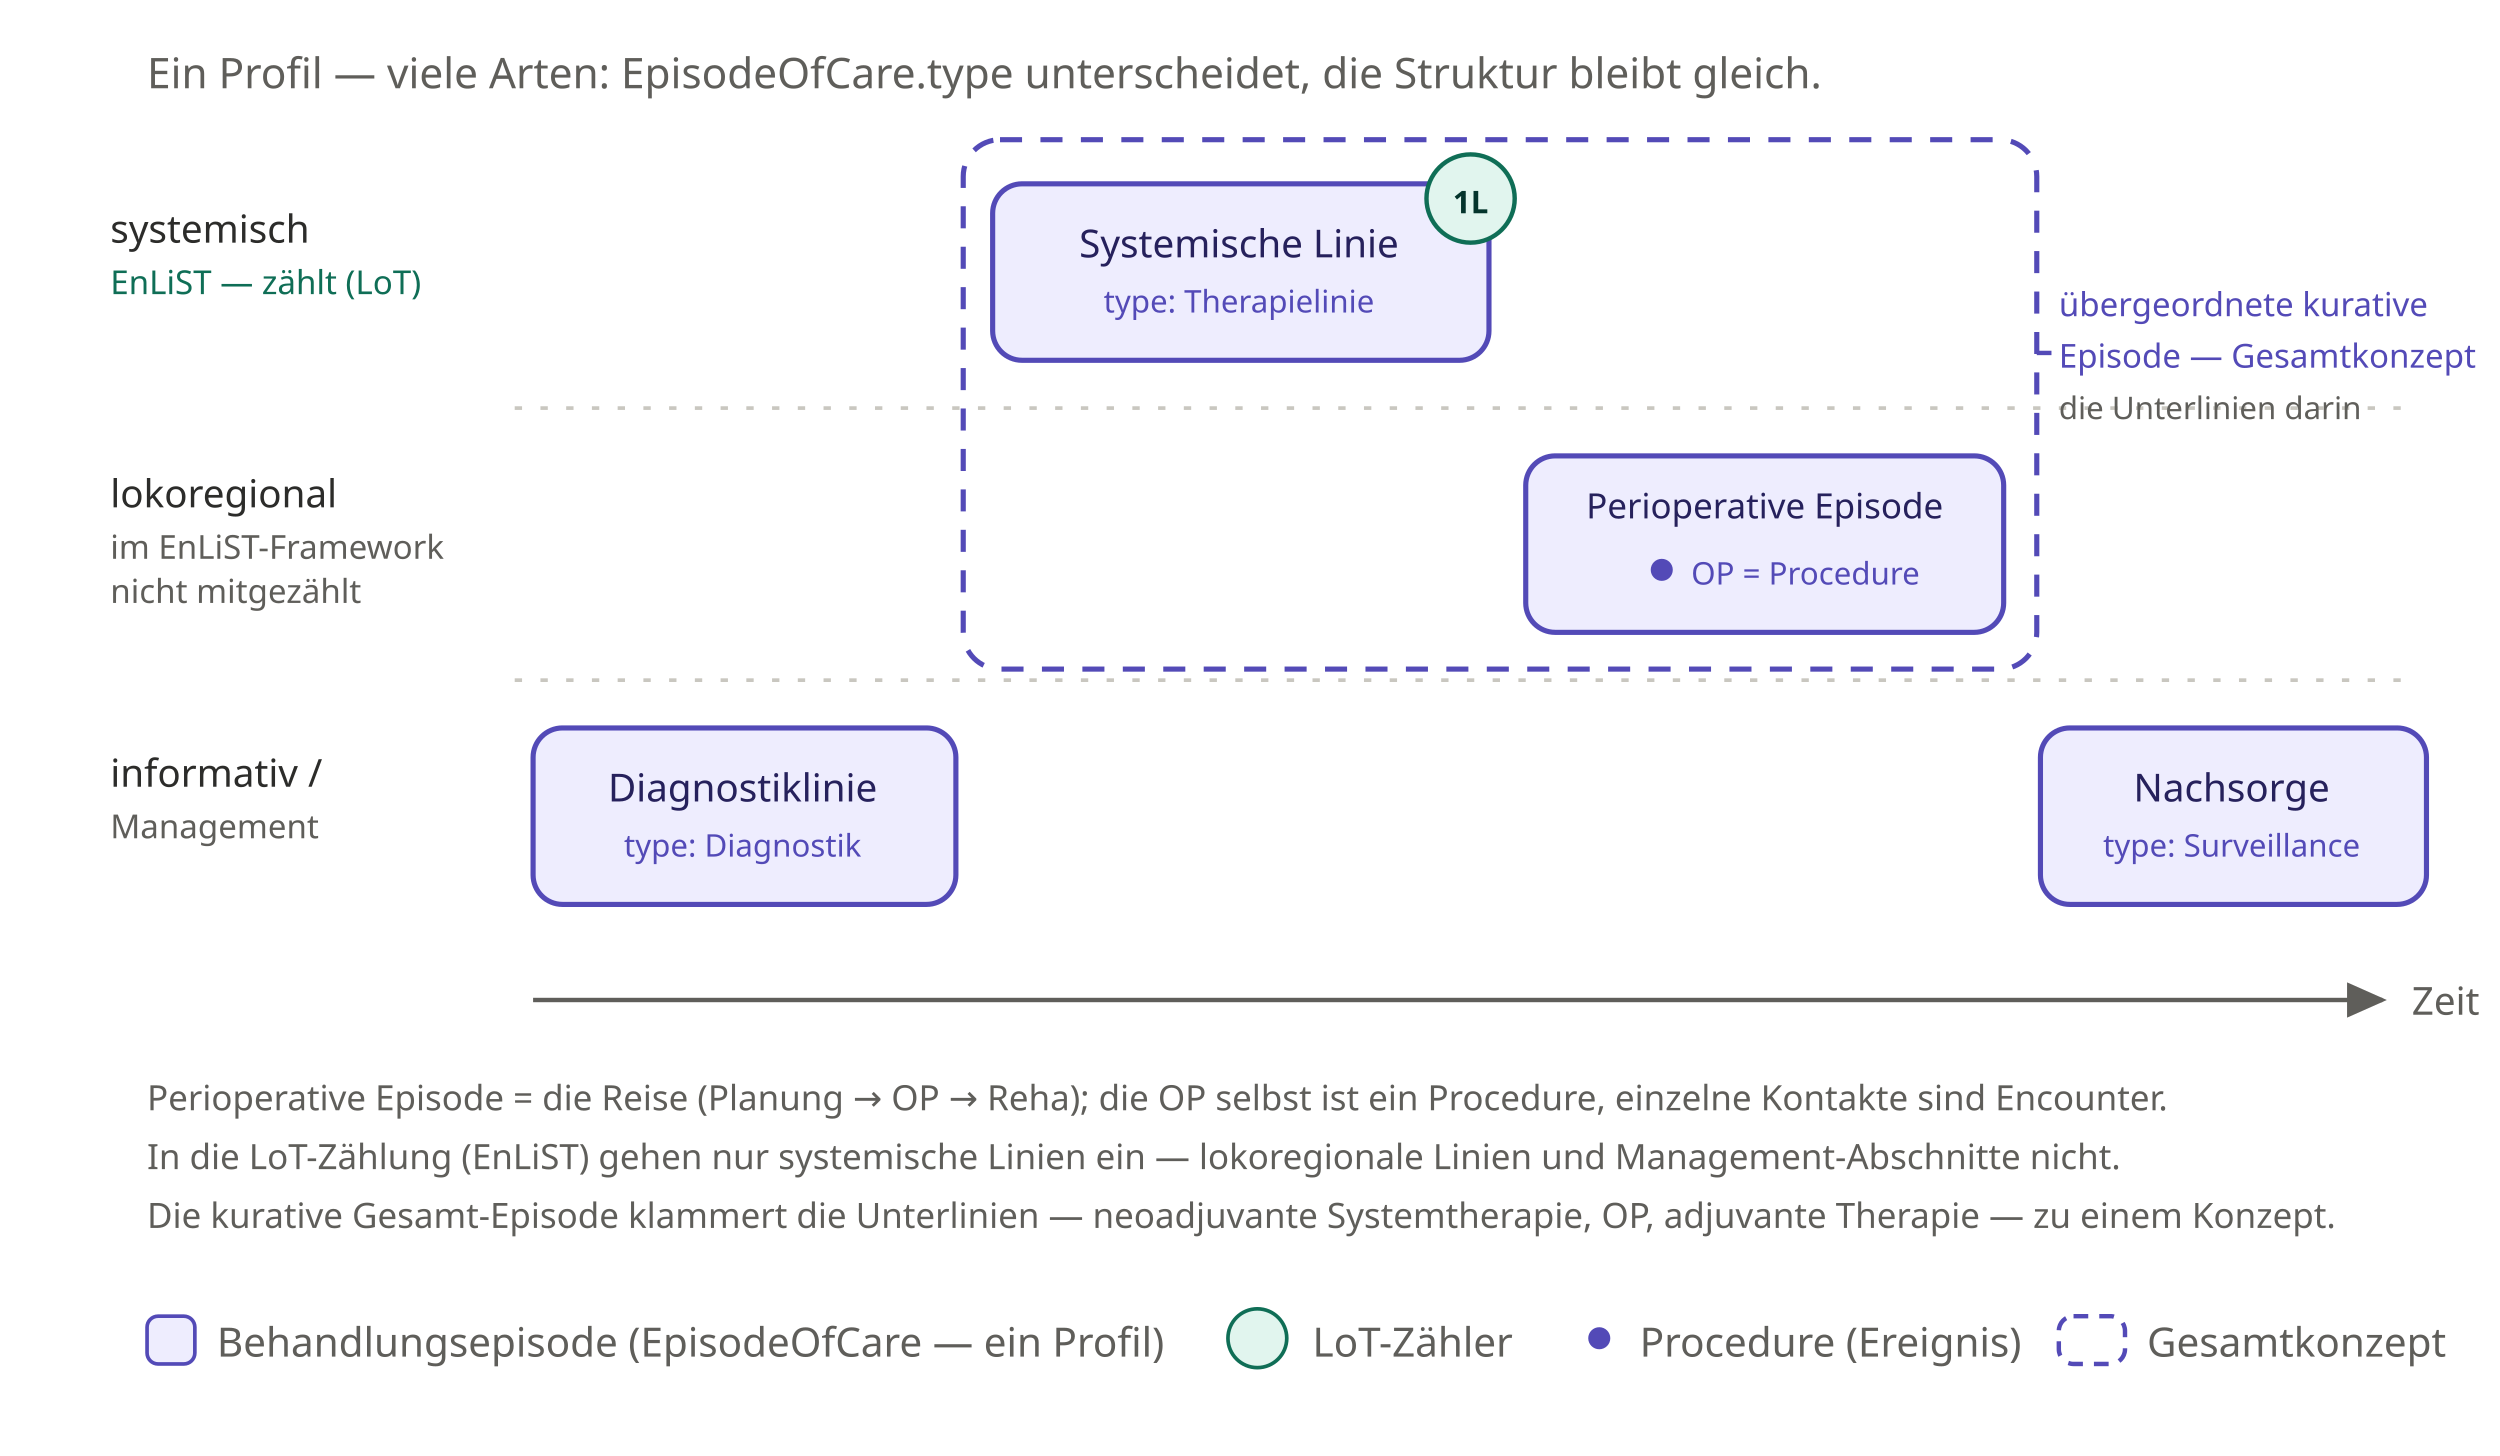
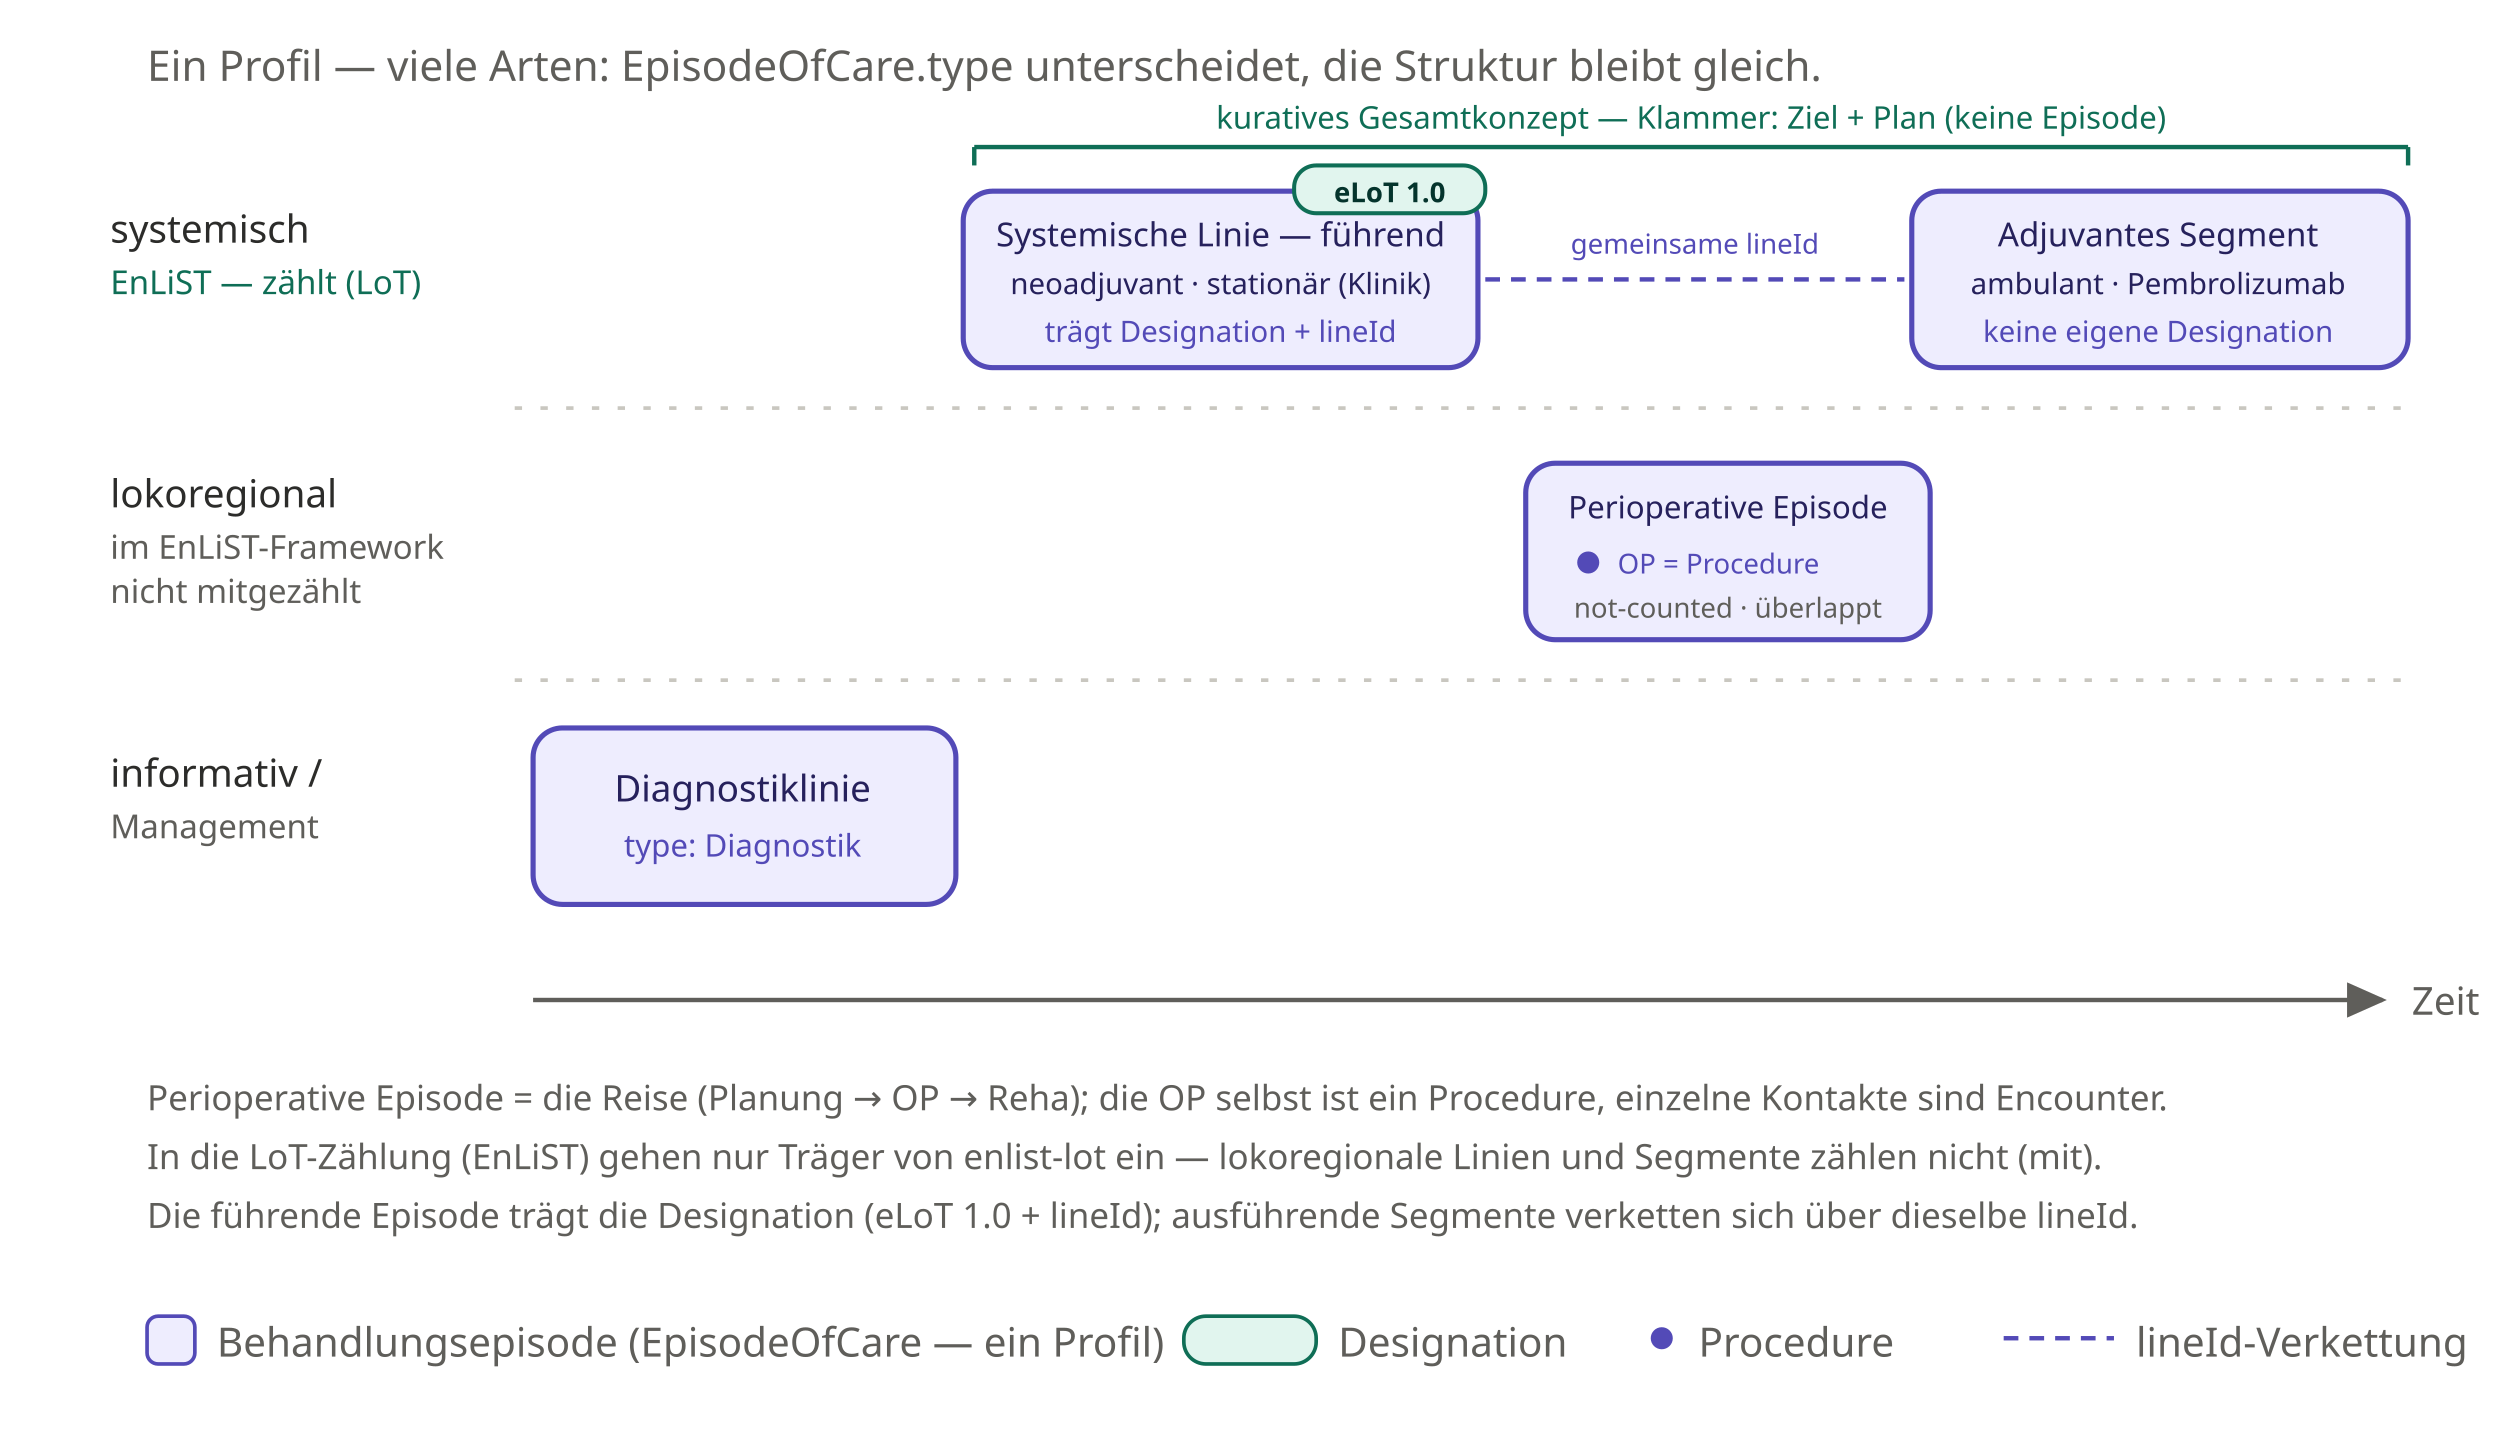
<svg xmlns="http://www.w3.org/2000/svg" width="100%" viewBox="0 0 680 396" role="img" font-family="'Aptos','Segoe UI',system-ui,sans-serif">
  <defs>
    <marker id="argr" markerWidth="10" markerHeight="10" refX="8" refY="4" orient="auto">
      <path d="M0,0 L9,4 L0,8 z" fill="#5F5E5A" />
    </marker>
  </defs>
-   <text x="40" y="24" font-size="11.5" font-weight="500" fill="#5F5E5A">Ein Profil — viele Arten: EpisodeOfCare.type unterscheidet, die Struktur bleibt gleich.</text>
+   <text x="40" y="22" font-size="11.5" font-weight="500" fill="#5F5E5A">Ein Profil — viele Arten: EpisodeOfCare.type unterscheidet, die Struktur bleibt gleich.</text>
+   <line x1="265" y1="40" x2="655" y2="40" stroke="#0F6E56" stroke-width="1.2" />
+   <line x1="265" y1="40" x2="265" y2="45" stroke="#0F6E56" stroke-width="1.2" />
+   <line x1="655" y1="40" x2="655" y2="45" stroke="#0F6E56" stroke-width="1.2" />
+   <text x="460" y="35" text-anchor="middle" font-size="8.5" fill="#0F6E56">kuratives Gesamtkonzept — Klammer: Ziel + Plan (keine Episode)</text>
  <text x="30" y="66" font-size="10.5" font-weight="500" fill="#2C2C2A">systemisch</text>
  <text x="30" y="80" font-size="9" fill="#0F6E56">EnLiST — zählt (LoT)</text>
  <text x="30" y="138" font-size="10.5" font-weight="500" fill="#2C2C2A">lokoregional</text>
  <text x="30" y="152" font-size="9" fill="#5F5E5A">im EnLiST-Framework</text>
  <text x="30" y="164" font-size="9" fill="#5F5E5A">nicht mitgezählt</text>
  <text x="30" y="214" font-size="10.5" font-weight="500" fill="#2C2C2A">informativ /</text>
  <text x="30" y="228" font-size="9" fill="#5F5E5A">Management</text>
  <line x1="140" y1="111" x2="655" y2="111" stroke="#C9C7C0" stroke-width="1" stroke-dasharray="2,5" />
  <line x1="140" y1="185" x2="655" y2="185" stroke="#C9C7C0" stroke-width="1" stroke-dasharray="2,5" />
-   <rect x="262" y="38" width="292" height="144" rx="10" fill="none" stroke="#534AB7" stroke-width="1.4" stroke-dasharray="6,5" />
-   <line x1="554" y1="96" x2="558" y2="96" stroke="#534AB7" stroke-width="1.2" stroke-dasharray="4,3" />
-   <text x="560" y="86" font-size="9" font-weight="500" fill="#534AB7">übergeordnete kurative</text>
-   <text x="560" y="100" font-size="9" font-weight="500" fill="#534AB7">Episode — Gesamtkonzept</text>
-   <text x="560" y="114" font-size="8.5" fill="#5F5E5A">die Unterlinien darin</text>
+   <line x1="404" y1="76" x2="518" y2="76" stroke="#534AB7" stroke-width="1.2" stroke-dasharray="4,3" />
+   <text x="461" y="69" text-anchor="middle" font-size="7.5" fill="#534AB7">gemeinsame lineId</text>
+   <g>
+     <rect x="262" y="52" width="140" height="48" rx="8" fill="#EEEDFE" stroke="#534AB7" stroke-width="1.4" />
+     <text x="332" y="67" text-anchor="middle" font-size="9" font-weight="500" fill="#26215C">Systemische Linie — führend</text>
+     <text x="332" y="80" text-anchor="middle" font-size="8" fill="#26215C">neoadjuvant · stationär (Klinik)</text>
+     <text x="332" y="93" text-anchor="middle" font-size="8" fill="#534AB7">trägt Designation + lineId</text>
+     <rect x="352" y="45" width="52" height="13" rx="6" fill="#E1F5EE" stroke="#0F6E56" stroke-width="1.1" />
+     <text x="378" y="55" text-anchor="middle" font-size="7.5" font-weight="600" fill="#04342C">eLoT 1.0</text>
+   </g>
+   <g>
+     <rect x="520" y="52" width="135" height="48" rx="8" fill="#EEEDFE" stroke="#534AB7" stroke-width="1.4" />
+     <text x="587" y="67" text-anchor="middle" font-size="9" font-weight="500" fill="#26215C">Adjuvantes Segment</text>
+     <text x="587" y="80" text-anchor="middle" font-size="8" fill="#26215C">ambulant · Pembrolizumab</text>
+     <text x="587" y="93" text-anchor="middle" font-size="8" fill="#534AB7">keine eigene Designation</text>
+   </g>
+   <g>
+     <rect x="415" y="126" width="110" height="48" rx="8" fill="#EEEDFE" stroke="#534AB7" stroke-width="1.4" />
+     <text x="470" y="141" text-anchor="middle" font-size="8.5" font-weight="500" fill="#26215C">Perioperative Episode</text>
+     <circle cx="432" cy="153" r="3" fill="#534AB7" />
+     <text x="440" y="156" font-size="7.5" fill="#534AB7">OP = Procedure</text>
+     <text x="470" y="168" text-anchor="middle" font-size="7.5" fill="#5F5E5A">not-counted · überlappt</text>
+   </g>
  <g>
    <rect x="145" y="198" width="115" height="48" rx="8" fill="#EEEDFE" stroke="#534AB7" stroke-width="1.4" />
-     <text x="202" y="218" text-anchor="middle" font-size="10.5" font-weight="500" fill="#26215C">Diagnostiklinie</text>
+     <text x="202" y="218" text-anchor="middle" font-size="10" font-weight="500" fill="#26215C">Diagnostiklinie</text>
    <text x="202" y="233" text-anchor="middle" font-size="8.5" fill="#534AB7">type: Diagnostik</text>
-   </g>
-   <g>
-     <rect x="270" y="50" width="135" height="48" rx="8" fill="#EEEDFE" stroke="#534AB7" stroke-width="1.4" />
-     <text x="337" y="70" text-anchor="middle" font-size="10.5" font-weight="500" fill="#26215C">Systemische Linie</text>
-     <text x="337" y="85" text-anchor="middle" font-size="8.5" fill="#534AB7">type: Therapielinie</text>
-     <circle cx="400" cy="54" r="12" fill="#E1F5EE" stroke="#0F6E56" stroke-width="1.2" />
-     <text x="400" y="58" text-anchor="middle" font-size="8.5" font-weight="600" fill="#04342C">1L</text>
-   </g>
-   <g>
-     <rect x="415" y="124" width="130" height="48" rx="8" fill="#EEEDFE" stroke="#534AB7" stroke-width="1.4" />
-     <text x="480" y="141" text-anchor="middle" font-size="9.5" font-weight="500" fill="#26215C">Perioperative Episode</text>
-     <circle cx="452" cy="155" r="3" fill="#534AB7" />
-     <text x="460" y="159" font-size="8.5" fill="#534AB7">OP = Procedure</text>
-   </g>
-   <g>
-     <rect x="555" y="198" width="105" height="48" rx="8" fill="#EEEDFE" stroke="#534AB7" stroke-width="1.4" />
-     <text x="607" y="218" text-anchor="middle" font-size="10.5" font-weight="500" fill="#26215C">Nachsorge</text>
-     <text x="607" y="233" text-anchor="middle" font-size="8.5" fill="#534AB7">type: Surveillance</text>
  </g>
  <line x1="145" y1="272" x2="648" y2="272" stroke="#5F5E5A" stroke-width="1.2" marker-end="url(#argr)" />
  <text x="656" y="276" font-size="10.5" fill="#5F5E5A">Zeit</text>
  <text x="40" y="302" font-size="9.5" fill="#5F5E5A">Perioperative Episode = die Reise (Planung → OP → Reha); die OP selbst ist ein Procedure, einzelne Kontakte sind Encounter.</text>
-   <text x="40" y="318" font-size="9.5" fill="#5F5E5A">In die LoT-Zählung (EnLiST) gehen nur systemische Linien ein — lokoregionale Linien und Management-Abschnitte nicht.</text>
-   <text x="40" y="334" font-size="9.5" fill="#5F5E5A">Die kurative Gesamt-Episode klammert die Unterlinien — neoadjuvante Systemtherapie, OP, adjuvante Therapie — zu einem Konzept.</text>
+   <text x="40" y="318" font-size="9.5" fill="#5F5E5A">In die LoT-Zählung (EnLiST) gehen nur Träger von enlist-lot ein — lokoregionale Linien und Segmente zählen nicht (mit).</text>
+   <text x="40" y="334" font-size="9.5" fill="#5F5E5A">Die führende Episode trägt die Designation (eLoT 1.0 + lineId); ausführende Segmente verketten sich über dieselbe lineId.</text>
  <rect x="40" y="358" width="13" height="13" rx="3" fill="#EEEDFE" stroke="#534AB7" />
  <text x="59" y="369" font-size="11" fill="#5F5E5A">Behandlungsepisode (EpisodeOfCare — ein Profil)</text>
-   <circle cx="342" cy="364" r="8" fill="#E1F5EE" stroke="#0F6E56" />
-   <text x="357" y="369" font-size="11" fill="#5F5E5A">LoT-Zähler</text>
-   <circle cx="435" cy="364" r="3" fill="#534AB7" />
-   <text x="446" y="369" font-size="11" fill="#5F5E5A">Procedure (Ereignis)</text>
-   <rect x="560" y="358" width="18" height="13" rx="4" fill="none" stroke="#534AB7" stroke-width="1.2" stroke-dasharray="4,3" />
-   <text x="584" y="369" font-size="11" fill="#5F5E5A">Gesamtkonzept</text>
+   <rect x="322" y="358" width="36" height="13" rx="6" fill="#E1F5EE" stroke="#0F6E56" />
+   <text x="364" y="369" font-size="11" fill="#5F5E5A">Designation</text>
+   <circle cx="452" cy="364" r="3" fill="#534AB7" />
+   <text x="462" y="369" font-size="11" fill="#5F5E5A">Procedure</text>
+   <line x1="545" y1="364" x2="575" y2="364" stroke="#534AB7" stroke-width="1.2" stroke-dasharray="4,3" />
+   <text x="581" y="369" font-size="11" fill="#5F5E5A">lineId-Verkettung</text>
</svg>
